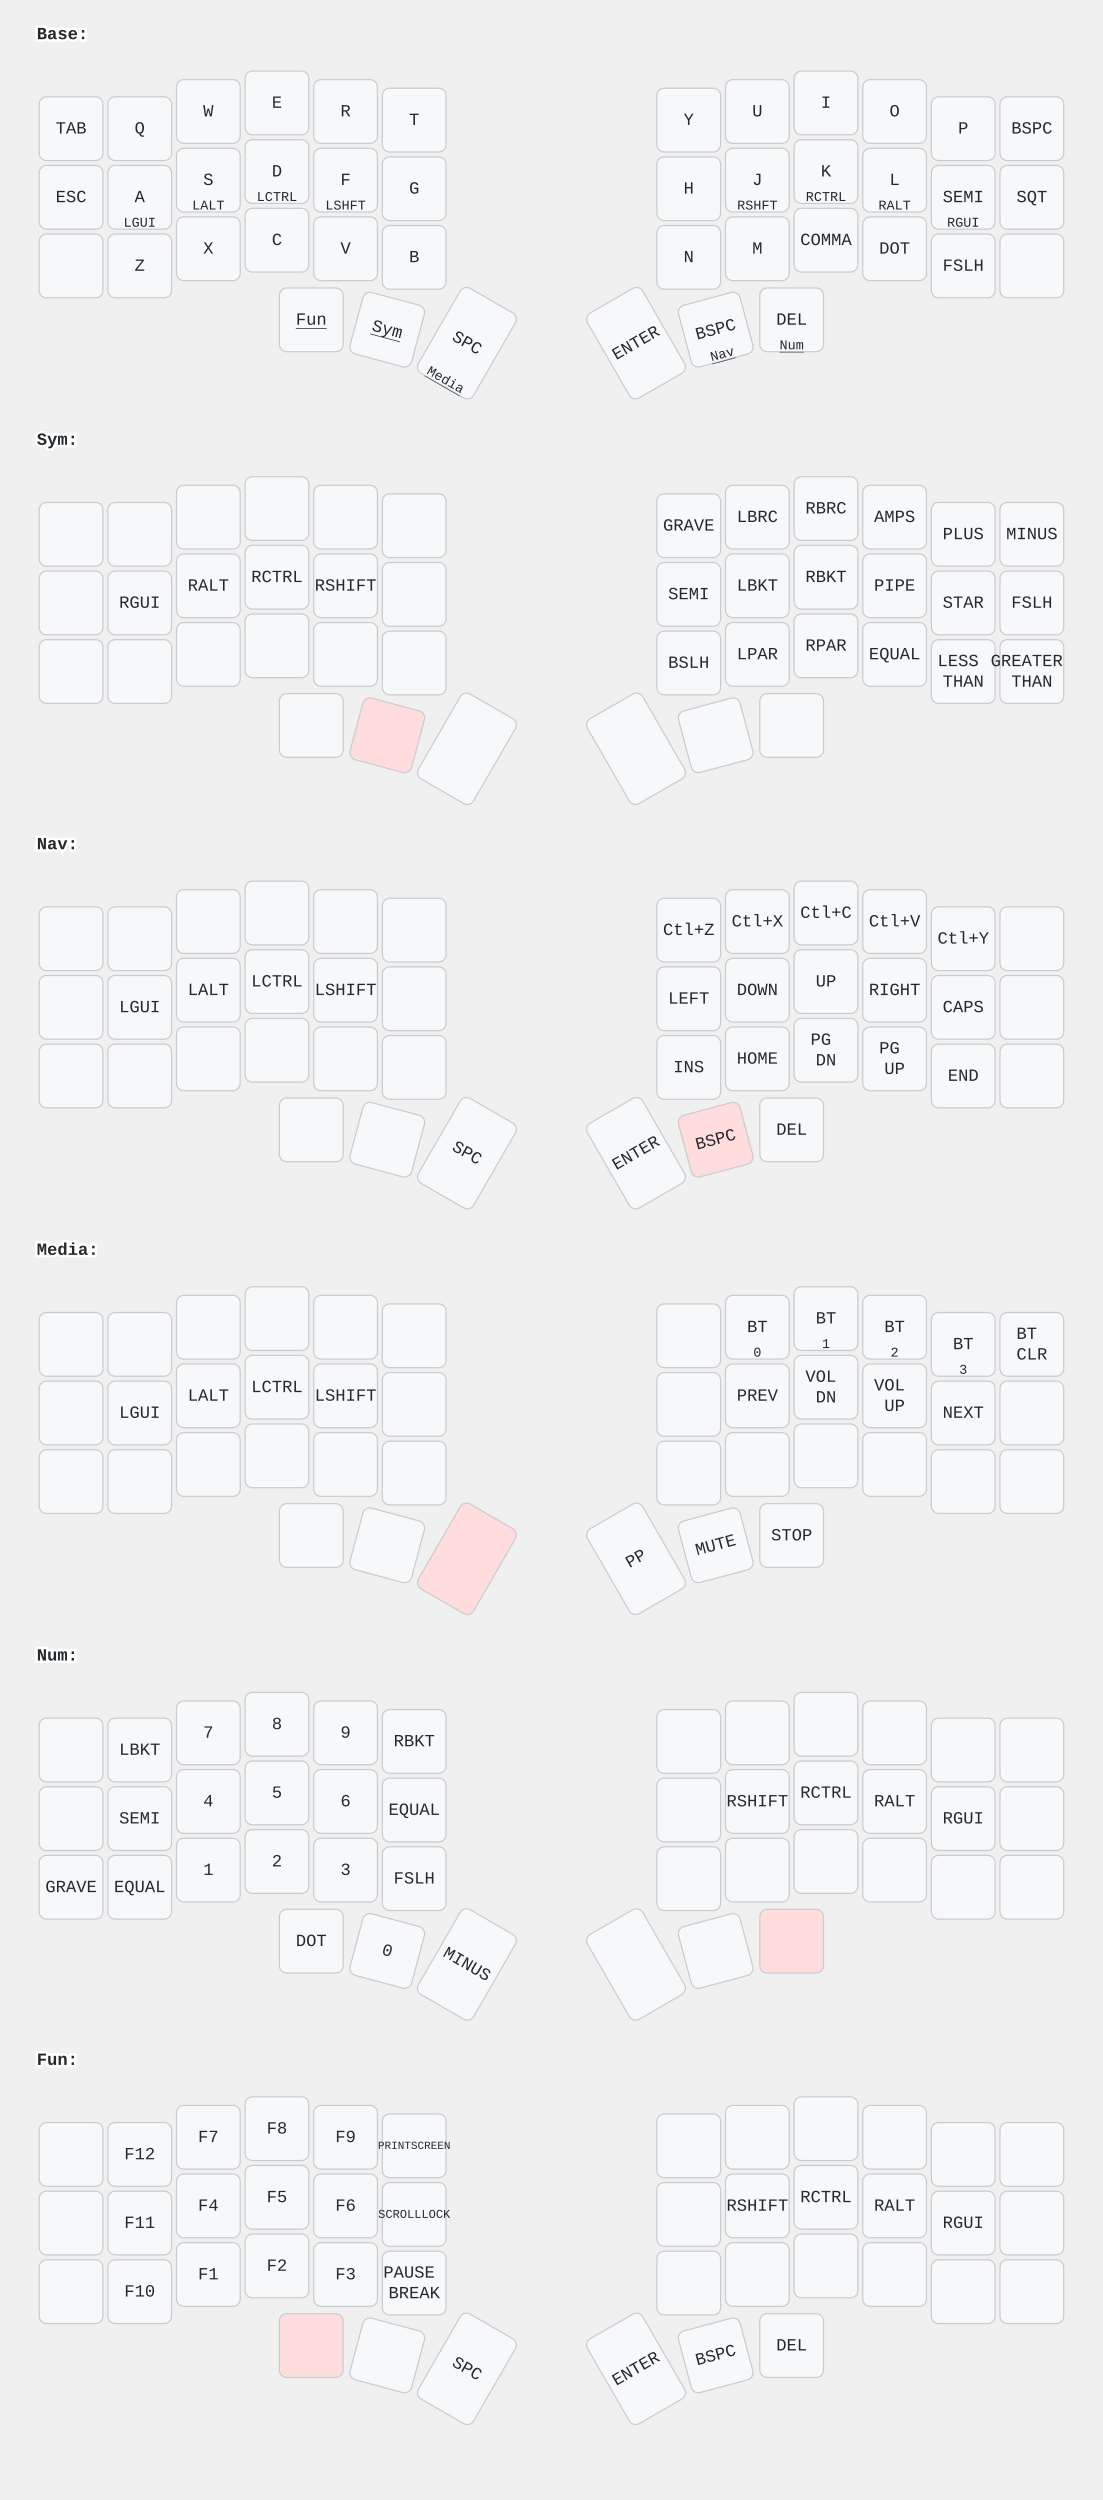
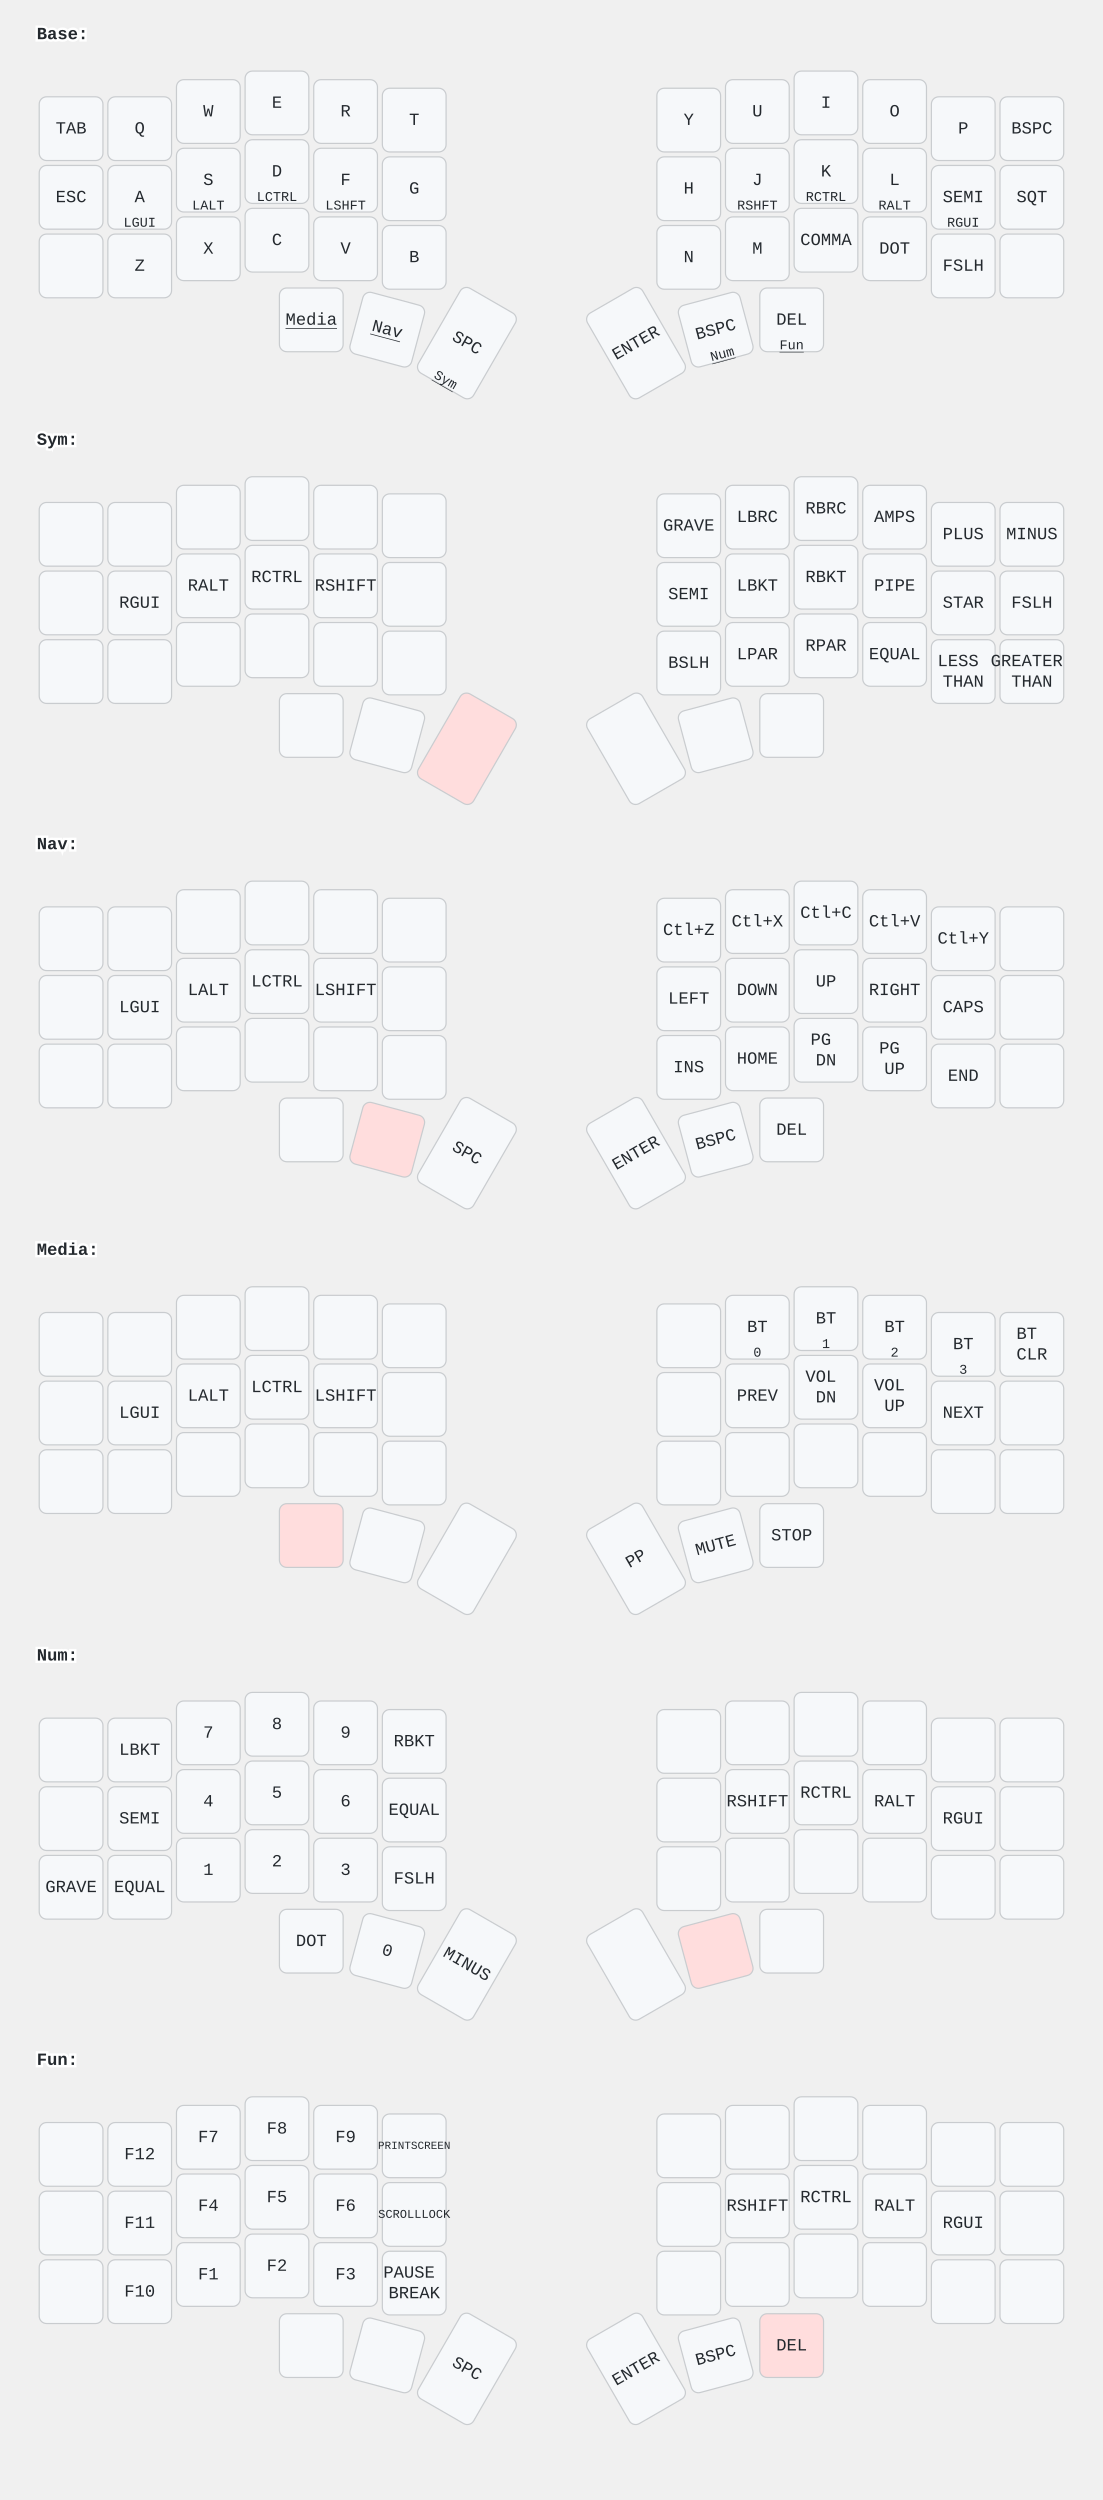
<svg xmlns="http://www.w3.org/2000/svg" width="900" height="2040" viewBox="0 0 900 2040" class="keymap">
  <style>/* inherit to force styles through use tags */
svg path {
    fill: inherit;
}

/* font and background color specifications */
svg.keymap {
    font-family: SFMono-Regular,Consolas,Liberation Mono,Menlo,monospace;
    font-size: 14px;
    font-kerning: normal;
    text-rendering: optimizeLegibility;
    fill: #24292e;
}

/* default key styling */
rect.key {
    fill: #f6f8fa;
}

rect.key, rect.combo {
    stroke: #c9cccf;
    stroke-width: 1;
}

/* default key side styling, only used is draw_key_sides is set */
rect.side {
    filter: brightness(90%);
}

/* color accent for combo boxes */
rect.combo, rect.combo-separate {
    fill: #cdf;
}

/* color accent for held keys */
rect.held, rect.combo.held {
    fill: #fdd;
}

/* color accent for ghost (optional) keys */
rect.ghost, rect.combo.ghost {
    stroke-dasharray: 4, 4;
    stroke-width: 2;
}

text {
    text-anchor: middle;
    dominant-baseline: middle;
}

/* styling for layer labels */
text.label {
    font-weight: bold;
    text-anchor: start;
    stroke: white;
    stroke-width: 4;
    paint-order: stroke;
}

/* styling for optional footer */
text.footer {
    text-anchor: end;
    dominant-baseline: auto;
    stroke: white;
    stroke-width: 4;
    paint-order: stroke;
}

/* styling for combo tap, and key non-tap label text */
text.combo, text.hold, text.shifted, text.left, text.right, text.tl, text.tr, text.bl, text.br {
    font-size: 11px;
}

text.hold, text.bl, text.br {
    text-anchor: middle;
    dominant-baseline: auto;
}

text.shifted, text.tl, text.tr {
    text-anchor: middle;
    dominant-baseline: hanging;
}

text.left, text.tl, text.bl {
    text-anchor: start;
}

text.right, text.tr, text.br {
    text-anchor: end;
}

text.layer-activator {
    text-decoration: underline;
}

/* styling for hold/shifted label text in combo box */
text.combo.hold, text.combo.shifted, text.combo.left, text.combo.right {
    font-size: 8px;
}

/* lighter symbol for transparent keys */
text.trans {
    fill: #7b7e81;
}

/* styling for combo dendrons */
path.combo {
    stroke-width: 1;
    stroke: gray;
    fill: none;
}

/* Start Tabler Icons Cleanup */
/* cannot use height/width with glyphs */
.icon-tabler &gt; path {
    fill: inherit;
    stroke: inherit;
    stroke-width: 2;
}
/* hide tabler's default box */
.icon-tabler &gt; path[stroke="none"][fill="none"] {
    visibility: hidden;
}
/* End Tabler Icons Cleanup */

/* Custom styles can be added here */
</style>
  <g transform="translate(30, 0)" class="layer-Base">
    <text x="0" y="28" class="label" id="Base">Base:</text>
    <g transform="translate(0, 56)">
      <g transform="translate(28, 49)" class="key keypos-0">
        <rect rx="6" ry="6" x="-26" y="-26" width="52" height="52" class="key" />
        <text x="0" y="0" class="key tap">TAB</text>
      </g>
      <g transform="translate(84, 49)" class="key keypos-1">
        <rect rx="6" ry="6" x="-26" y="-26" width="52" height="52" class="key" />
        <text x="0" y="0" class="key tap">Q</text>
      </g>
      <g transform="translate(140, 35)" class="key keypos-2">
        <rect rx="6" ry="6" x="-26" y="-26" width="52" height="52" class="key" />
        <text x="0" y="0" class="key tap">W</text>
      </g>
      <g transform="translate(196, 28)" class="key keypos-3">
        <rect rx="6" ry="6" x="-26" y="-26" width="52" height="52" class="key" />
        <text x="0" y="0" class="key tap">E</text>
      </g>
      <g transform="translate(252, 35)" class="key keypos-4">
        <rect rx="6" ry="6" x="-26" y="-26" width="52" height="52" class="key" />
        <text x="0" y="0" class="key tap">R</text>
      </g>
      <g transform="translate(308, 42)" class="key keypos-5">
        <rect rx="6" ry="6" x="-26" y="-26" width="52" height="52" class="key" />
        <text x="0" y="0" class="key tap">T</text>
      </g>
      <g transform="translate(532, 42)" class="key keypos-6">
        <rect rx="6" ry="6" x="-26" y="-26" width="52" height="52" class="key" />
        <text x="0" y="0" class="key tap">Y</text>
      </g>
      <g transform="translate(588, 35)" class="key keypos-7">
        <rect rx="6" ry="6" x="-26" y="-26" width="52" height="52" class="key" />
        <text x="0" y="0" class="key tap">U</text>
      </g>
      <g transform="translate(644, 28)" class="key keypos-8">
        <rect rx="6" ry="6" x="-26" y="-26" width="52" height="52" class="key" />
        <text x="0" y="0" class="key tap">I</text>
      </g>
      <g transform="translate(700, 35)" class="key keypos-9">
        <rect rx="6" ry="6" x="-26" y="-26" width="52" height="52" class="key" />
        <text x="0" y="0" class="key tap">O</text>
      </g>
      <g transform="translate(756, 49)" class="key keypos-10">
        <rect rx="6" ry="6" x="-26" y="-26" width="52" height="52" class="key" />
        <text x="0" y="0" class="key tap">P</text>
      </g>
      <g transform="translate(812, 49)" class="key keypos-11">
        <rect rx="6" ry="6" x="-26" y="-26" width="52" height="52" class="key" />
        <text x="0" y="0" class="key tap">BSPC</text>
      </g>
      <g transform="translate(28, 105)" class="key keypos-12">
        <rect rx="6" ry="6" x="-26" y="-26" width="52" height="52" class="key" />
        <text x="0" y="0" class="key tap">ESC</text>
      </g>
      <g transform="translate(84, 105)" class="key keypos-13">
        <rect rx="6" ry="6" x="-26" y="-26" width="52" height="52" class="key" />
        <text x="0" y="0" class="key tap">A</text>
        <text x="0" y="24" class="key hold">LGUI</text>
      </g>
      <g transform="translate(140, 91)" class="key keypos-14">
        <rect rx="6" ry="6" x="-26" y="-26" width="52" height="52" class="key" />
        <text x="0" y="0" class="key tap">S</text>
        <text x="0" y="24" class="key hold">LALT</text>
      </g>
      <g transform="translate(196, 84)" class="key keypos-15">
        <rect rx="6" ry="6" x="-26" y="-26" width="52" height="52" class="key" />
        <text x="0" y="0" class="key tap">D</text>
        <text x="0" y="24" class="key hold">LCTRL</text>
      </g>
      <g transform="translate(252, 91)" class="key keypos-16">
        <rect rx="6" ry="6" x="-26" y="-26" width="52" height="52" class="key" />
        <text x="0" y="0" class="key tap">F</text>
        <text x="0" y="24" class="key hold">LSHFT</text>
      </g>
      <g transform="translate(308, 98)" class="key keypos-17">
        <rect rx="6" ry="6" x="-26" y="-26" width="52" height="52" class="key" />
        <text x="0" y="0" class="key tap">G</text>
      </g>
      <g transform="translate(532, 98)" class="key keypos-18">
        <rect rx="6" ry="6" x="-26" y="-26" width="52" height="52" class="key" />
        <text x="0" y="0" class="key tap">H</text>
      </g>
      <g transform="translate(588, 91)" class="key keypos-19">
        <rect rx="6" ry="6" x="-26" y="-26" width="52" height="52" class="key" />
        <text x="0" y="0" class="key tap">J</text>
        <text x="0" y="24" class="key hold">RSHFT</text>
      </g>
      <g transform="translate(644, 84)" class="key keypos-20">
        <rect rx="6" ry="6" x="-26" y="-26" width="52" height="52" class="key" />
        <text x="0" y="0" class="key tap">K</text>
        <text x="0" y="24" class="key hold">RCTRL</text>
      </g>
      <g transform="translate(700, 91)" class="key keypos-21">
        <rect rx="6" ry="6" x="-26" y="-26" width="52" height="52" class="key" />
        <text x="0" y="0" class="key tap">L</text>
        <text x="0" y="24" class="key hold">RALT</text>
      </g>
      <g transform="translate(756, 105)" class="key keypos-22">
        <rect rx="6" ry="6" x="-26" y="-26" width="52" height="52" class="key" />
        <text x="0" y="0" class="key tap">SEMI</text>
        <text x="0" y="24" class="key hold">RGUI</text>
      </g>
      <g transform="translate(812, 105)" class="key keypos-23">
        <rect rx="6" ry="6" x="-26" y="-26" width="52" height="52" class="key" />
        <text x="0" y="0" class="key tap">SQT</text>
      </g>
      <g transform="translate(28, 161)" class="key keypos-24">
        <rect rx="6" ry="6" x="-26" y="-26" width="52" height="52" class="key" />
      </g>
      <g transform="translate(84, 161)" class="key keypos-25">
        <rect rx="6" ry="6" x="-26" y="-26" width="52" height="52" class="key" />
        <text x="0" y="0" class="key tap">Z</text>
      </g>
      <g transform="translate(140, 147)" class="key keypos-26">
        <rect rx="6" ry="6" x="-26" y="-26" width="52" height="52" class="key" />
        <text x="0" y="0" class="key tap">X</text>
      </g>
      <g transform="translate(196, 140)" class="key keypos-27">
        <rect rx="6" ry="6" x="-26" y="-26" width="52" height="52" class="key" />
        <text x="0" y="0" class="key tap">C</text>
      </g>
      <g transform="translate(252, 147)" class="key keypos-28">
        <rect rx="6" ry="6" x="-26" y="-26" width="52" height="52" class="key" />
        <text x="0" y="0" class="key tap">V</text>
      </g>
      <g transform="translate(308, 154)" class="key keypos-29">
        <rect rx="6" ry="6" x="-26" y="-26" width="52" height="52" class="key" />
        <text x="0" y="0" class="key tap">B</text>
      </g>
      <g transform="translate(532, 154)" class="key keypos-30">
        <rect rx="6" ry="6" x="-26" y="-26" width="52" height="52" class="key" />
        <text x="0" y="0" class="key tap">N</text>
      </g>
      <g transform="translate(588, 147)" class="key keypos-31">
        <rect rx="6" ry="6" x="-26" y="-26" width="52" height="52" class="key" />
        <text x="0" y="0" class="key tap">M</text>
      </g>
      <g transform="translate(644, 140)" class="key keypos-32">
        <rect rx="6" ry="6" x="-26" y="-26" width="52" height="52" class="key" />
        <text x="0" y="0" class="key tap">COMMA</text>
      </g>
      <g transform="translate(700, 147)" class="key keypos-33">
        <rect rx="6" ry="6" x="-26" y="-26" width="52" height="52" class="key" />
        <text x="0" y="0" class="key tap">DOT</text>
      </g>
      <g transform="translate(756, 161)" class="key keypos-34">
        <rect rx="6" ry="6" x="-26" y="-26" width="52" height="52" class="key" />
        <text x="0" y="0" class="key tap">FSLH</text>
      </g>
      <g transform="translate(812, 161)" class="key keypos-35">
        <rect rx="6" ry="6" x="-26" y="-26" width="52" height="52" class="key" />
      </g>
      <g transform="translate(224, 205)" class="key keypos-36">
        <rect rx="6" ry="6" x="-26" y="-26" width="52" height="52" class="key" />
-         <a href="#Fun">
-           <text x="0" y="0" class="key tap layer-activator">Fun</text>
+         <a href="#Media">
+           <text x="0" y="0" class="key tap layer-activator">Media</text>
        </a>
      </g>
      <g transform="translate(286, 213) rotate(15.0)" class="key keypos-37">
        <rect rx="6" ry="6" x="-26" y="-26" width="52" height="52" class="key" />
-         <a href="#Sym">
-           <text x="0" y="0" class="key tap layer-activator">Sym</text>
+         <a href="#Nav">
+           <text x="0" y="0" class="key tap layer-activator">Nav</text>
        </a>
      </g>
      <g transform="translate(351, 224) rotate(30.0)" class="key keypos-38">
        <rect rx="6" ry="6" x="-26" y="-40" width="52" height="80" class="key" />
        <text x="0" y="0" class="key tap">SPC</text>
-         <a href="#Media">
-           <text x="0" y="38" class="key hold layer-activator">Media</text>
+         <a href="#Sym">
+           <text x="0" y="38" class="key hold layer-activator">Sym</text>
        </a>
      </g>
      <g transform="translate(489, 224) rotate(-30.0)" class="key keypos-39">
        <rect rx="6" ry="6" x="-26" y="-40" width="52" height="80" class="key" />
        <text x="0" y="0" class="key tap">ENTER</text>
      </g>
      <g transform="translate(554, 213) rotate(-15.0)" class="key keypos-40">
        <rect rx="6" ry="6" x="-26" y="-26" width="52" height="52" class="key" />
        <text x="0" y="0" class="key tap">BSPC</text>
-         <a href="#Nav">
-           <text x="0" y="24" class="key hold layer-activator">Nav</text>
-         </a>
-       </g>
-       <g transform="translate(616, 205)" class="key keypos-41">
-         <rect rx="6" ry="6" x="-26" y="-26" width="52" height="52" class="key" />
-         <text x="0" y="0" class="key tap">DEL</text>
        <a href="#Num">
          <text x="0" y="24" class="key hold layer-activator">Num</text>
+         </a>
+       </g>
+       <g transform="translate(616, 205)" class="key keypos-41">
+         <rect rx="6" ry="6" x="-26" y="-26" width="52" height="52" class="key" />
+         <text x="0" y="0" class="key tap">DEL</text>
+         <a href="#Fun">
+           <text x="0" y="24" class="key hold layer-activator">Fun</text>
        </a>
      </g>
    </g>
  </g>
  <g transform="translate(30, 331)" class="layer-Sym">
    <text x="0" y="28" class="label" id="Sym">Sym:</text>
    <g transform="translate(0, 56)">
      <g transform="translate(28, 49)" class="key keypos-0">
        <rect rx="6" ry="6" x="-26" y="-26" width="52" height="52" class="key" />
      </g>
      <g transform="translate(84, 49)" class="key keypos-1">
        <rect rx="6" ry="6" x="-26" y="-26" width="52" height="52" class="key" />
      </g>
      <g transform="translate(140, 35)" class="key keypos-2">
        <rect rx="6" ry="6" x="-26" y="-26" width="52" height="52" class="key" />
      </g>
      <g transform="translate(196, 28)" class="key keypos-3">
        <rect rx="6" ry="6" x="-26" y="-26" width="52" height="52" class="key" />
      </g>
      <g transform="translate(252, 35)" class="key keypos-4">
        <rect rx="6" ry="6" x="-26" y="-26" width="52" height="52" class="key" />
      </g>
      <g transform="translate(308, 42)" class="key keypos-5">
        <rect rx="6" ry="6" x="-26" y="-26" width="52" height="52" class="key" />
      </g>
      <g transform="translate(532, 42)" class="key keypos-6">
        <rect rx="6" ry="6" x="-26" y="-26" width="52" height="52" class="key" />
        <text x="0" y="0" class="key tap">GRAVE</text>
      </g>
      <g transform="translate(588, 35)" class="key keypos-7">
        <rect rx="6" ry="6" x="-26" y="-26" width="52" height="52" class="key" />
        <text x="0" y="0" class="key tap">LBRC</text>
      </g>
      <g transform="translate(644, 28)" class="key keypos-8">
        <rect rx="6" ry="6" x="-26" y="-26" width="52" height="52" class="key" />
        <text x="0" y="0" class="key tap">RBRC</text>
      </g>
      <g transform="translate(700, 35)" class="key keypos-9">
        <rect rx="6" ry="6" x="-26" y="-26" width="52" height="52" class="key" />
        <text x="0" y="0" class="key tap">AMPS</text>
      </g>
      <g transform="translate(756, 49)" class="key keypos-10">
        <rect rx="6" ry="6" x="-26" y="-26" width="52" height="52" class="key" />
        <text x="0" y="0" class="key tap">PLUS</text>
      </g>
      <g transform="translate(812, 49)" class="key keypos-11">
        <rect rx="6" ry="6" x="-26" y="-26" width="52" height="52" class="key" />
        <text x="0" y="0" class="key tap">MINUS</text>
      </g>
      <g transform="translate(28, 105)" class="key keypos-12">
        <rect rx="6" ry="6" x="-26" y="-26" width="52" height="52" class="key" />
      </g>
      <g transform="translate(84, 105)" class="key keypos-13">
        <rect rx="6" ry="6" x="-26" y="-26" width="52" height="52" class="key" />
        <text x="0" y="0" class="key tap">RGUI</text>
      </g>
      <g transform="translate(140, 91)" class="key keypos-14">
        <rect rx="6" ry="6" x="-26" y="-26" width="52" height="52" class="key" />
        <text x="0" y="0" class="key tap">RALT</text>
      </g>
      <g transform="translate(196, 84)" class="key keypos-15">
        <rect rx="6" ry="6" x="-26" y="-26" width="52" height="52" class="key" />
        <text x="0" y="0" class="key tap">RCTRL</text>
      </g>
      <g transform="translate(252, 91)" class="key keypos-16">
        <rect rx="6" ry="6" x="-26" y="-26" width="52" height="52" class="key" />
        <text x="0" y="0" class="key tap">RSHIFT</text>
      </g>
      <g transform="translate(308, 98)" class="key keypos-17">
        <rect rx="6" ry="6" x="-26" y="-26" width="52" height="52" class="key" />
      </g>
      <g transform="translate(532, 98)" class="key keypos-18">
        <rect rx="6" ry="6" x="-26" y="-26" width="52" height="52" class="key" />
        <text x="0" y="0" class="key tap">SEMI</text>
      </g>
      <g transform="translate(588, 91)" class="key keypos-19">
        <rect rx="6" ry="6" x="-26" y="-26" width="52" height="52" class="key" />
        <text x="0" y="0" class="key tap">LBKT</text>
      </g>
      <g transform="translate(644, 84)" class="key keypos-20">
        <rect rx="6" ry="6" x="-26" y="-26" width="52" height="52" class="key" />
        <text x="0" y="0" class="key tap">RBKT</text>
      </g>
      <g transform="translate(700, 91)" class="key keypos-21">
        <rect rx="6" ry="6" x="-26" y="-26" width="52" height="52" class="key" />
        <text x="0" y="0" class="key tap">PIPE</text>
      </g>
      <g transform="translate(756, 105)" class="key keypos-22">
        <rect rx="6" ry="6" x="-26" y="-26" width="52" height="52" class="key" />
        <text x="0" y="0" class="key tap">STAR</text>
      </g>
      <g transform="translate(812, 105)" class="key keypos-23">
        <rect rx="6" ry="6" x="-26" y="-26" width="52" height="52" class="key" />
        <text x="0" y="0" class="key tap">FSLH</text>
      </g>
      <g transform="translate(28, 161)" class="key keypos-24">
        <rect rx="6" ry="6" x="-26" y="-26" width="52" height="52" class="key" />
      </g>
      <g transform="translate(84, 161)" class="key keypos-25">
        <rect rx="6" ry="6" x="-26" y="-26" width="52" height="52" class="key" />
      </g>
      <g transform="translate(140, 147)" class="key keypos-26">
        <rect rx="6" ry="6" x="-26" y="-26" width="52" height="52" class="key" />
      </g>
      <g transform="translate(196, 140)" class="key keypos-27">
        <rect rx="6" ry="6" x="-26" y="-26" width="52" height="52" class="key" />
      </g>
      <g transform="translate(252, 147)" class="key keypos-28">
        <rect rx="6" ry="6" x="-26" y="-26" width="52" height="52" class="key" />
      </g>
      <g transform="translate(308, 154)" class="key keypos-29">
        <rect rx="6" ry="6" x="-26" y="-26" width="52" height="52" class="key" />
      </g>
      <g transform="translate(532, 154)" class="key keypos-30">
        <rect rx="6" ry="6" x="-26" y="-26" width="52" height="52" class="key" />
        <text x="0" y="0" class="key tap">BSLH</text>
      </g>
      <g transform="translate(588, 147)" class="key keypos-31">
        <rect rx="6" ry="6" x="-26" y="-26" width="52" height="52" class="key" />
        <text x="0" y="0" class="key tap">LPAR</text>
      </g>
      <g transform="translate(644, 140)" class="key keypos-32">
        <rect rx="6" ry="6" x="-26" y="-26" width="52" height="52" class="key" />
        <text x="0" y="0" class="key tap">RPAR</text>
      </g>
      <g transform="translate(700, 147)" class="key keypos-33">
        <rect rx="6" ry="6" x="-26" y="-26" width="52" height="52" class="key" />
        <text x="0" y="0" class="key tap">EQUAL</text>
      </g>
      <g transform="translate(756, 161)" class="key keypos-34">
        <rect rx="6" ry="6" x="-26" y="-26" width="52" height="52" class="key" />
        <text x="0" y="0" class="key tap">
          <tspan x="0" dy="-0.6em">LESS</tspan>
          <tspan x="0" dy="1.2em">THAN</tspan>
        </text>
      </g>
      <g transform="translate(812, 161)" class="key keypos-35">
        <rect rx="6" ry="6" x="-26" y="-26" width="52" height="52" class="key" />
        <text x="0" y="0" class="key tap">
          <tspan x="0" dy="-0.6em">GREATER</tspan>
          <tspan x="0" dy="1.2em">THAN</tspan>
        </text>
      </g>
      <g transform="translate(224, 205)" class="key keypos-36">
        <rect rx="6" ry="6" x="-26" y="-26" width="52" height="52" class="key" />
      </g>
-       <g transform="translate(286, 213) rotate(15.0)" class="key held keypos-37">
-         <rect rx="6" ry="6" x="-26" y="-26" width="52" height="52" class="key held" />
-       </g>
-       <g transform="translate(351, 224) rotate(30.0)" class="key keypos-38">
-         <rect rx="6" ry="6" x="-26" y="-40" width="52" height="80" class="key" />
+       <g transform="translate(286, 213) rotate(15.0)" class="key keypos-37">
+         <rect rx="6" ry="6" x="-26" y="-26" width="52" height="52" class="key" />
+       </g>
+       <g transform="translate(351, 224) rotate(30.0)" class="key held keypos-38">
+         <rect rx="6" ry="6" x="-26" y="-40" width="52" height="80" class="key held" />
      </g>
      <g transform="translate(489, 224) rotate(-30.0)" class="key keypos-39">
        <rect rx="6" ry="6" x="-26" y="-40" width="52" height="80" class="key" />
      </g>
      <g transform="translate(554, 213) rotate(-15.0)" class="key keypos-40">
        <rect rx="6" ry="6" x="-26" y="-26" width="52" height="52" class="key" />
      </g>
      <g transform="translate(616, 205)" class="key keypos-41">
        <rect rx="6" ry="6" x="-26" y="-26" width="52" height="52" class="key" />
      </g>
    </g>
  </g>
  <g transform="translate(30, 661)" class="layer-Nav">
    <text x="0" y="28" class="label" id="Nav">Nav:</text>
    <g transform="translate(0, 56)">
      <g transform="translate(28, 49)" class="key keypos-0">
        <rect rx="6" ry="6" x="-26" y="-26" width="52" height="52" class="key" />
      </g>
      <g transform="translate(84, 49)" class="key keypos-1">
        <rect rx="6" ry="6" x="-26" y="-26" width="52" height="52" class="key" />
      </g>
      <g transform="translate(140, 35)" class="key keypos-2">
        <rect rx="6" ry="6" x="-26" y="-26" width="52" height="52" class="key" />
      </g>
      <g transform="translate(196, 28)" class="key keypos-3">
        <rect rx="6" ry="6" x="-26" y="-26" width="52" height="52" class="key" />
      </g>
      <g transform="translate(252, 35)" class="key keypos-4">
        <rect rx="6" ry="6" x="-26" y="-26" width="52" height="52" class="key" />
      </g>
      <g transform="translate(308, 42)" class="key keypos-5">
        <rect rx="6" ry="6" x="-26" y="-26" width="52" height="52" class="key" />
      </g>
      <g transform="translate(532, 42)" class="key keypos-6">
        <rect rx="6" ry="6" x="-26" y="-26" width="52" height="52" class="key" />
        <text x="0" y="0" class="key tap">Ctl+Z</text>
      </g>
      <g transform="translate(588, 35)" class="key keypos-7">
        <rect rx="6" ry="6" x="-26" y="-26" width="52" height="52" class="key" />
        <text x="0" y="0" class="key tap">Ctl+X</text>
      </g>
      <g transform="translate(644, 28)" class="key keypos-8">
        <rect rx="6" ry="6" x="-26" y="-26" width="52" height="52" class="key" />
        <text x="0" y="0" class="key tap">Ctl+C</text>
      </g>
      <g transform="translate(700, 35)" class="key keypos-9">
        <rect rx="6" ry="6" x="-26" y="-26" width="52" height="52" class="key" />
        <text x="0" y="0" class="key tap">Ctl+V</text>
      </g>
      <g transform="translate(756, 49)" class="key keypos-10">
        <rect rx="6" ry="6" x="-26" y="-26" width="52" height="52" class="key" />
        <text x="0" y="0" class="key tap">Ctl+Y</text>
      </g>
      <g transform="translate(812, 49)" class="key keypos-11">
        <rect rx="6" ry="6" x="-26" y="-26" width="52" height="52" class="key" />
      </g>
      <g transform="translate(28, 105)" class="key keypos-12">
        <rect rx="6" ry="6" x="-26" y="-26" width="52" height="52" class="key" />
      </g>
      <g transform="translate(84, 105)" class="key keypos-13">
        <rect rx="6" ry="6" x="-26" y="-26" width="52" height="52" class="key" />
        <text x="0" y="0" class="key tap">LGUI</text>
      </g>
      <g transform="translate(140, 91)" class="key keypos-14">
        <rect rx="6" ry="6" x="-26" y="-26" width="52" height="52" class="key" />
        <text x="0" y="0" class="key tap">LALT</text>
      </g>
      <g transform="translate(196, 84)" class="key keypos-15">
        <rect rx="6" ry="6" x="-26" y="-26" width="52" height="52" class="key" />
        <text x="0" y="0" class="key tap">LCTRL</text>
      </g>
      <g transform="translate(252, 91)" class="key keypos-16">
        <rect rx="6" ry="6" x="-26" y="-26" width="52" height="52" class="key" />
        <text x="0" y="0" class="key tap">LSHIFT</text>
      </g>
      <g transform="translate(308, 98)" class="key keypos-17">
        <rect rx="6" ry="6" x="-26" y="-26" width="52" height="52" class="key" />
      </g>
      <g transform="translate(532, 98)" class="key keypos-18">
        <rect rx="6" ry="6" x="-26" y="-26" width="52" height="52" class="key" />
        <text x="0" y="0" class="key tap">LEFT</text>
      </g>
      <g transform="translate(588, 91)" class="key keypos-19">
        <rect rx="6" ry="6" x="-26" y="-26" width="52" height="52" class="key" />
        <text x="0" y="0" class="key tap">DOWN</text>
      </g>
      <g transform="translate(644, 84)" class="key keypos-20">
        <rect rx="6" ry="6" x="-26" y="-26" width="52" height="52" class="key" />
        <text x="0" y="0" class="key tap">UP</text>
      </g>
      <g transform="translate(700, 91)" class="key keypos-21">
        <rect rx="6" ry="6" x="-26" y="-26" width="52" height="52" class="key" />
        <text x="0" y="0" class="key tap">RIGHT</text>
      </g>
      <g transform="translate(756, 105)" class="key keypos-22">
        <rect rx="6" ry="6" x="-26" y="-26" width="52" height="52" class="key" />
        <text x="0" y="0" class="key tap">CAPS</text>
      </g>
      <g transform="translate(812, 105)" class="key keypos-23">
        <rect rx="6" ry="6" x="-26" y="-26" width="52" height="52" class="key" />
      </g>
      <g transform="translate(28, 161)" class="key keypos-24">
        <rect rx="6" ry="6" x="-26" y="-26" width="52" height="52" class="key" />
      </g>
      <g transform="translate(84, 161)" class="key keypos-25">
        <rect rx="6" ry="6" x="-26" y="-26" width="52" height="52" class="key" />
      </g>
      <g transform="translate(140, 147)" class="key keypos-26">
        <rect rx="6" ry="6" x="-26" y="-26" width="52" height="52" class="key" />
      </g>
      <g transform="translate(196, 140)" class="key keypos-27">
        <rect rx="6" ry="6" x="-26" y="-26" width="52" height="52" class="key" />
      </g>
      <g transform="translate(252, 147)" class="key keypos-28">
        <rect rx="6" ry="6" x="-26" y="-26" width="52" height="52" class="key" />
      </g>
      <g transform="translate(308, 154)" class="key keypos-29">
        <rect rx="6" ry="6" x="-26" y="-26" width="52" height="52" class="key" />
      </g>
      <g transform="translate(532, 154)" class="key keypos-30">
        <rect rx="6" ry="6" x="-26" y="-26" width="52" height="52" class="key" />
        <text x="0" y="0" class="key tap">INS</text>
      </g>
      <g transform="translate(588, 147)" class="key keypos-31">
        <rect rx="6" ry="6" x="-26" y="-26" width="52" height="52" class="key" />
        <text x="0" y="0" class="key tap">HOME</text>
      </g>
      <g transform="translate(644, 140)" class="key keypos-32">
        <rect rx="6" ry="6" x="-26" y="-26" width="52" height="52" class="key" />
        <text x="0" y="0" class="key tap">
          <tspan x="0" dy="-0.6em">PG</tspan>
          <tspan x="0" dy="1.2em">DN</tspan>
        </text>
      </g>
      <g transform="translate(700, 147)" class="key keypos-33">
        <rect rx="6" ry="6" x="-26" y="-26" width="52" height="52" class="key" />
        <text x="0" y="0" class="key tap">
          <tspan x="0" dy="-0.6em">PG</tspan>
          <tspan x="0" dy="1.2em">UP</tspan>
        </text>
      </g>
      <g transform="translate(756, 161)" class="key keypos-34">
        <rect rx="6" ry="6" x="-26" y="-26" width="52" height="52" class="key" />
        <text x="0" y="0" class="key tap">END</text>
      </g>
      <g transform="translate(812, 161)" class="key keypos-35">
        <rect rx="6" ry="6" x="-26" y="-26" width="52" height="52" class="key" />
      </g>
      <g transform="translate(224, 205)" class="key keypos-36">
        <rect rx="6" ry="6" x="-26" y="-26" width="52" height="52" class="key" />
      </g>
-       <g transform="translate(286, 213) rotate(15.0)" class="key keypos-37">
-         <rect rx="6" ry="6" x="-26" y="-26" width="52" height="52" class="key" />
+       <g transform="translate(286, 213) rotate(15.0)" class="key held keypos-37">
+         <rect rx="6" ry="6" x="-26" y="-26" width="52" height="52" class="key held" />
      </g>
      <g transform="translate(351, 224) rotate(30.0)" class="key keypos-38">
        <rect rx="6" ry="6" x="-26" y="-40" width="52" height="80" class="key" />
        <text x="0" y="0" class="key tap">SPC</text>
      </g>
      <g transform="translate(489, 224) rotate(-30.0)" class="key keypos-39">
        <rect rx="6" ry="6" x="-26" y="-40" width="52" height="80" class="key" />
        <text x="0" y="0" class="key tap">ENTER</text>
      </g>
-       <g transform="translate(554, 213) rotate(-15.0)" class="key held keypos-40">
-         <rect rx="6" ry="6" x="-26" y="-26" width="52" height="52" class="key held" />
-         <text x="0" y="0" class="key held tap">BSPC</text>
+       <g transform="translate(554, 213) rotate(-15.0)" class="key keypos-40">
+         <rect rx="6" ry="6" x="-26" y="-26" width="52" height="52" class="key" />
+         <text x="0" y="0" class="key tap">BSPC</text>
      </g>
      <g transform="translate(616, 205)" class="key keypos-41">
        <rect rx="6" ry="6" x="-26" y="-26" width="52" height="52" class="key" />
        <text x="0" y="0" class="key tap">DEL</text>
      </g>
    </g>
  </g>
  <g transform="translate(30, 992)" class="layer-Media">
    <text x="0" y="28" class="label" id="Media">Media:</text>
    <g transform="translate(0, 56)">
      <g transform="translate(28, 49)" class="key keypos-0">
        <rect rx="6" ry="6" x="-26" y="-26" width="52" height="52" class="key" />
      </g>
      <g transform="translate(84, 49)" class="key keypos-1">
        <rect rx="6" ry="6" x="-26" y="-26" width="52" height="52" class="key" />
      </g>
      <g transform="translate(140, 35)" class="key keypos-2">
        <rect rx="6" ry="6" x="-26" y="-26" width="52" height="52" class="key" />
      </g>
      <g transform="translate(196, 28)" class="key keypos-3">
        <rect rx="6" ry="6" x="-26" y="-26" width="52" height="52" class="key" />
      </g>
      <g transform="translate(252, 35)" class="key keypos-4">
        <rect rx="6" ry="6" x="-26" y="-26" width="52" height="52" class="key" />
      </g>
      <g transform="translate(308, 42)" class="key keypos-5">
        <rect rx="6" ry="6" x="-26" y="-26" width="52" height="52" class="key" />
      </g>
      <g transform="translate(532, 42)" class="key keypos-6">
        <rect rx="6" ry="6" x="-26" y="-26" width="52" height="52" class="key" />
      </g>
      <g transform="translate(588, 35)" class="key keypos-7">
        <rect rx="6" ry="6" x="-26" y="-26" width="52" height="52" class="key" />
        <text x="0" y="0" class="key tap">BT</text>
        <text x="0" y="24" class="key hold">0</text>
      </g>
      <g transform="translate(644, 28)" class="key keypos-8">
        <rect rx="6" ry="6" x="-26" y="-26" width="52" height="52" class="key" />
        <text x="0" y="0" class="key tap">BT</text>
        <text x="0" y="24" class="key hold">1</text>
      </g>
      <g transform="translate(700, 35)" class="key keypos-9">
        <rect rx="6" ry="6" x="-26" y="-26" width="52" height="52" class="key" />
        <text x="0" y="0" class="key tap">BT</text>
        <text x="0" y="24" class="key hold">2</text>
      </g>
      <g transform="translate(756, 49)" class="key keypos-10">
        <rect rx="6" ry="6" x="-26" y="-26" width="52" height="52" class="key" />
        <text x="0" y="0" class="key tap">BT</text>
        <text x="0" y="24" class="key hold">3</text>
      </g>
      <g transform="translate(812, 49)" class="key keypos-11">
        <rect rx="6" ry="6" x="-26" y="-26" width="52" height="52" class="key" />
        <text x="0" y="0" class="key tap">
          <tspan x="0" dy="-0.6em">BT</tspan>
          <tspan x="0" dy="1.2em">CLR</tspan>
        </text>
      </g>
      <g transform="translate(28, 105)" class="key keypos-12">
        <rect rx="6" ry="6" x="-26" y="-26" width="52" height="52" class="key" />
      </g>
      <g transform="translate(84, 105)" class="key keypos-13">
        <rect rx="6" ry="6" x="-26" y="-26" width="52" height="52" class="key" />
        <text x="0" y="0" class="key tap">LGUI</text>
      </g>
      <g transform="translate(140, 91)" class="key keypos-14">
        <rect rx="6" ry="6" x="-26" y="-26" width="52" height="52" class="key" />
        <text x="0" y="0" class="key tap">LALT</text>
      </g>
      <g transform="translate(196, 84)" class="key keypos-15">
        <rect rx="6" ry="6" x="-26" y="-26" width="52" height="52" class="key" />
        <text x="0" y="0" class="key tap">LCTRL</text>
      </g>
      <g transform="translate(252, 91)" class="key keypos-16">
        <rect rx="6" ry="6" x="-26" y="-26" width="52" height="52" class="key" />
        <text x="0" y="0" class="key tap">LSHIFT</text>
      </g>
      <g transform="translate(308, 98)" class="key keypos-17">
        <rect rx="6" ry="6" x="-26" y="-26" width="52" height="52" class="key" />
      </g>
      <g transform="translate(532, 98)" class="key keypos-18">
        <rect rx="6" ry="6" x="-26" y="-26" width="52" height="52" class="key" />
      </g>
      <g transform="translate(588, 91)" class="key keypos-19">
        <rect rx="6" ry="6" x="-26" y="-26" width="52" height="52" class="key" />
        <text x="0" y="0" class="key tap">PREV</text>
      </g>
      <g transform="translate(644, 84)" class="key keypos-20">
        <rect rx="6" ry="6" x="-26" y="-26" width="52" height="52" class="key" />
        <text x="0" y="0" class="key tap">
          <tspan x="0" dy="-0.6em">VOL</tspan>
          <tspan x="0" dy="1.2em">DN</tspan>
        </text>
      </g>
      <g transform="translate(700, 91)" class="key keypos-21">
        <rect rx="6" ry="6" x="-26" y="-26" width="52" height="52" class="key" />
        <text x="0" y="0" class="key tap">
          <tspan x="0" dy="-0.6em">VOL</tspan>
          <tspan x="0" dy="1.2em">UP</tspan>
        </text>
      </g>
      <g transform="translate(756, 105)" class="key keypos-22">
        <rect rx="6" ry="6" x="-26" y="-26" width="52" height="52" class="key" />
        <text x="0" y="0" class="key tap">NEXT</text>
      </g>
      <g transform="translate(812, 105)" class="key keypos-23">
        <rect rx="6" ry="6" x="-26" y="-26" width="52" height="52" class="key" />
      </g>
      <g transform="translate(28, 161)" class="key keypos-24">
        <rect rx="6" ry="6" x="-26" y="-26" width="52" height="52" class="key" />
      </g>
      <g transform="translate(84, 161)" class="key keypos-25">
        <rect rx="6" ry="6" x="-26" y="-26" width="52" height="52" class="key" />
      </g>
      <g transform="translate(140, 147)" class="key keypos-26">
        <rect rx="6" ry="6" x="-26" y="-26" width="52" height="52" class="key" />
      </g>
      <g transform="translate(196, 140)" class="key keypos-27">
        <rect rx="6" ry="6" x="-26" y="-26" width="52" height="52" class="key" />
      </g>
      <g transform="translate(252, 147)" class="key keypos-28">
        <rect rx="6" ry="6" x="-26" y="-26" width="52" height="52" class="key" />
      </g>
      <g transform="translate(308, 154)" class="key keypos-29">
        <rect rx="6" ry="6" x="-26" y="-26" width="52" height="52" class="key" />
      </g>
      <g transform="translate(532, 154)" class="key keypos-30">
        <rect rx="6" ry="6" x="-26" y="-26" width="52" height="52" class="key" />
      </g>
      <g transform="translate(588, 147)" class="key keypos-31">
        <rect rx="6" ry="6" x="-26" y="-26" width="52" height="52" class="key" />
      </g>
      <g transform="translate(644, 140)" class="key keypos-32">
        <rect rx="6" ry="6" x="-26" y="-26" width="52" height="52" class="key" />
      </g>
      <g transform="translate(700, 147)" class="key keypos-33">
        <rect rx="6" ry="6" x="-26" y="-26" width="52" height="52" class="key" />
      </g>
      <g transform="translate(756, 161)" class="key keypos-34">
        <rect rx="6" ry="6" x="-26" y="-26" width="52" height="52" class="key" />
      </g>
      <g transform="translate(812, 161)" class="key keypos-35">
        <rect rx="6" ry="6" x="-26" y="-26" width="52" height="52" class="key" />
      </g>
-       <g transform="translate(224, 205)" class="key keypos-36">
-         <rect rx="6" ry="6" x="-26" y="-26" width="52" height="52" class="key" />
+       <g transform="translate(224, 205)" class="key held keypos-36">
+         <rect rx="6" ry="6" x="-26" y="-26" width="52" height="52" class="key held" />
      </g>
      <g transform="translate(286, 213) rotate(15.0)" class="key keypos-37">
        <rect rx="6" ry="6" x="-26" y="-26" width="52" height="52" class="key" />
      </g>
-       <g transform="translate(351, 224) rotate(30.0)" class="key held keypos-38">
-         <rect rx="6" ry="6" x="-26" y="-40" width="52" height="80" class="key held" />
+       <g transform="translate(351, 224) rotate(30.0)" class="key keypos-38">
+         <rect rx="6" ry="6" x="-26" y="-40" width="52" height="80" class="key" />
      </g>
      <g transform="translate(489, 224) rotate(-30.0)" class="key keypos-39">
        <rect rx="6" ry="6" x="-26" y="-40" width="52" height="80" class="key" />
        <text x="0" y="0" class="key tap">PP</text>
      </g>
      <g transform="translate(554, 213) rotate(-15.0)" class="key keypos-40">
        <rect rx="6" ry="6" x="-26" y="-26" width="52" height="52" class="key" />
        <text x="0" y="0" class="key tap">MUTE</text>
      </g>
      <g transform="translate(616, 205)" class="key keypos-41">
        <rect rx="6" ry="6" x="-26" y="-26" width="52" height="52" class="key" />
        <text x="0" y="0" class="key tap">STOP</text>
      </g>
    </g>
  </g>
  <g transform="translate(30, 1323)" class="layer-Num">
    <text x="0" y="28" class="label" id="Num">Num:</text>
    <g transform="translate(0, 56)">
      <g transform="translate(28, 49)" class="key keypos-0">
        <rect rx="6" ry="6" x="-26" y="-26" width="52" height="52" class="key" />
      </g>
      <g transform="translate(84, 49)" class="key keypos-1">
        <rect rx="6" ry="6" x="-26" y="-26" width="52" height="52" class="key" />
        <text x="0" y="0" class="key tap">LBKT</text>
      </g>
      <g transform="translate(140, 35)" class="key keypos-2">
        <rect rx="6" ry="6" x="-26" y="-26" width="52" height="52" class="key" />
        <text x="0" y="0" class="key tap">7</text>
      </g>
      <g transform="translate(196, 28)" class="key keypos-3">
        <rect rx="6" ry="6" x="-26" y="-26" width="52" height="52" class="key" />
        <text x="0" y="0" class="key tap">8</text>
      </g>
      <g transform="translate(252, 35)" class="key keypos-4">
        <rect rx="6" ry="6" x="-26" y="-26" width="52" height="52" class="key" />
        <text x="0" y="0" class="key tap">9</text>
      </g>
      <g transform="translate(308, 42)" class="key keypos-5">
        <rect rx="6" ry="6" x="-26" y="-26" width="52" height="52" class="key" />
        <text x="0" y="0" class="key tap">RBKT</text>
      </g>
      <g transform="translate(532, 42)" class="key keypos-6">
        <rect rx="6" ry="6" x="-26" y="-26" width="52" height="52" class="key" />
      </g>
      <g transform="translate(588, 35)" class="key keypos-7">
        <rect rx="6" ry="6" x="-26" y="-26" width="52" height="52" class="key" />
      </g>
      <g transform="translate(644, 28)" class="key keypos-8">
        <rect rx="6" ry="6" x="-26" y="-26" width="52" height="52" class="key" />
      </g>
      <g transform="translate(700, 35)" class="key keypos-9">
        <rect rx="6" ry="6" x="-26" y="-26" width="52" height="52" class="key" />
      </g>
      <g transform="translate(756, 49)" class="key keypos-10">
        <rect rx="6" ry="6" x="-26" y="-26" width="52" height="52" class="key" />
      </g>
      <g transform="translate(812, 49)" class="key keypos-11">
        <rect rx="6" ry="6" x="-26" y="-26" width="52" height="52" class="key" />
      </g>
      <g transform="translate(28, 105)" class="key keypos-12">
        <rect rx="6" ry="6" x="-26" y="-26" width="52" height="52" class="key" />
      </g>
      <g transform="translate(84, 105)" class="key keypos-13">
        <rect rx="6" ry="6" x="-26" y="-26" width="52" height="52" class="key" />
        <text x="0" y="0" class="key tap">SEMI</text>
      </g>
      <g transform="translate(140, 91)" class="key keypos-14">
        <rect rx="6" ry="6" x="-26" y="-26" width="52" height="52" class="key" />
        <text x="0" y="0" class="key tap">4</text>
      </g>
      <g transform="translate(196, 84)" class="key keypos-15">
        <rect rx="6" ry="6" x="-26" y="-26" width="52" height="52" class="key" />
        <text x="0" y="0" class="key tap">5</text>
      </g>
      <g transform="translate(252, 91)" class="key keypos-16">
        <rect rx="6" ry="6" x="-26" y="-26" width="52" height="52" class="key" />
        <text x="0" y="0" class="key tap">6</text>
      </g>
      <g transform="translate(308, 98)" class="key keypos-17">
        <rect rx="6" ry="6" x="-26" y="-26" width="52" height="52" class="key" />
        <text x="0" y="0" class="key tap">EQUAL</text>
      </g>
      <g transform="translate(532, 98)" class="key keypos-18">
        <rect rx="6" ry="6" x="-26" y="-26" width="52" height="52" class="key" />
      </g>
      <g transform="translate(588, 91)" class="key keypos-19">
        <rect rx="6" ry="6" x="-26" y="-26" width="52" height="52" class="key" />
        <text x="0" y="0" class="key tap">RSHIFT</text>
      </g>
      <g transform="translate(644, 84)" class="key keypos-20">
        <rect rx="6" ry="6" x="-26" y="-26" width="52" height="52" class="key" />
        <text x="0" y="0" class="key tap">RCTRL</text>
      </g>
      <g transform="translate(700, 91)" class="key keypos-21">
        <rect rx="6" ry="6" x="-26" y="-26" width="52" height="52" class="key" />
        <text x="0" y="0" class="key tap">RALT</text>
      </g>
      <g transform="translate(756, 105)" class="key keypos-22">
        <rect rx="6" ry="6" x="-26" y="-26" width="52" height="52" class="key" />
        <text x="0" y="0" class="key tap">RGUI</text>
      </g>
      <g transform="translate(812, 105)" class="key keypos-23">
        <rect rx="6" ry="6" x="-26" y="-26" width="52" height="52" class="key" />
      </g>
      <g transform="translate(28, 161)" class="key keypos-24">
        <rect rx="6" ry="6" x="-26" y="-26" width="52" height="52" class="key" />
        <text x="0" y="0" class="key tap">GRAVE</text>
      </g>
      <g transform="translate(84, 161)" class="key keypos-25">
        <rect rx="6" ry="6" x="-26" y="-26" width="52" height="52" class="key" />
        <text x="0" y="0" class="key tap">EQUAL</text>
      </g>
      <g transform="translate(140, 147)" class="key keypos-26">
        <rect rx="6" ry="6" x="-26" y="-26" width="52" height="52" class="key" />
        <text x="0" y="0" class="key tap">1</text>
      </g>
      <g transform="translate(196, 140)" class="key keypos-27">
        <rect rx="6" ry="6" x="-26" y="-26" width="52" height="52" class="key" />
        <text x="0" y="0" class="key tap">2</text>
      </g>
      <g transform="translate(252, 147)" class="key keypos-28">
        <rect rx="6" ry="6" x="-26" y="-26" width="52" height="52" class="key" />
        <text x="0" y="0" class="key tap">3</text>
      </g>
      <g transform="translate(308, 154)" class="key keypos-29">
        <rect rx="6" ry="6" x="-26" y="-26" width="52" height="52" class="key" />
        <text x="0" y="0" class="key tap">FSLH</text>
      </g>
      <g transform="translate(532, 154)" class="key keypos-30">
        <rect rx="6" ry="6" x="-26" y="-26" width="52" height="52" class="key" />
      </g>
      <g transform="translate(588, 147)" class="key keypos-31">
        <rect rx="6" ry="6" x="-26" y="-26" width="52" height="52" class="key" />
      </g>
      <g transform="translate(644, 140)" class="key keypos-32">
        <rect rx="6" ry="6" x="-26" y="-26" width="52" height="52" class="key" />
      </g>
      <g transform="translate(700, 147)" class="key keypos-33">
        <rect rx="6" ry="6" x="-26" y="-26" width="52" height="52" class="key" />
      </g>
      <g transform="translate(756, 161)" class="key keypos-34">
        <rect rx="6" ry="6" x="-26" y="-26" width="52" height="52" class="key" />
      </g>
      <g transform="translate(812, 161)" class="key keypos-35">
        <rect rx="6" ry="6" x="-26" y="-26" width="52" height="52" class="key" />
      </g>
      <g transform="translate(224, 205)" class="key keypos-36">
        <rect rx="6" ry="6" x="-26" y="-26" width="52" height="52" class="key" />
        <text x="0" y="0" class="key tap">DOT</text>
      </g>
      <g transform="translate(286, 213) rotate(15.0)" class="key keypos-37">
        <rect rx="6" ry="6" x="-26" y="-26" width="52" height="52" class="key" />
        <text x="0" y="0" class="key tap">0</text>
      </g>
      <g transform="translate(351, 224) rotate(30.0)" class="key keypos-38">
        <rect rx="6" ry="6" x="-26" y="-40" width="52" height="80" class="key" />
        <text x="0" y="0" class="key tap">MINUS</text>
      </g>
      <g transform="translate(489, 224) rotate(-30.0)" class="key keypos-39">
        <rect rx="6" ry="6" x="-26" y="-40" width="52" height="80" class="key" />
      </g>
-       <g transform="translate(554, 213) rotate(-15.0)" class="key keypos-40">
-         <rect rx="6" ry="6" x="-26" y="-26" width="52" height="52" class="key" />
-       </g>
-       <g transform="translate(616, 205)" class="key held keypos-41">
+       <g transform="translate(554, 213) rotate(-15.0)" class="key held keypos-40">
        <rect rx="6" ry="6" x="-26" y="-26" width="52" height="52" class="key held" />
+       </g>
+       <g transform="translate(616, 205)" class="key keypos-41">
+         <rect rx="6" ry="6" x="-26" y="-26" width="52" height="52" class="key" />
      </g>
    </g>
  </g>
  <g transform="translate(30, 1653)" class="layer-Fun">
    <text x="0" y="28" class="label" id="Fun">Fun:</text>
    <g transform="translate(0, 56)">
      <g transform="translate(28, 49)" class="key keypos-0">
        <rect rx="6" ry="6" x="-26" y="-26" width="52" height="52" class="key" />
      </g>
      <g transform="translate(84, 49)" class="key keypos-1">
        <rect rx="6" ry="6" x="-26" y="-26" width="52" height="52" class="key" />
        <text x="0" y="0" class="key tap">F12</text>
      </g>
      <g transform="translate(140, 35)" class="key keypos-2">
        <rect rx="6" ry="6" x="-26" y="-26" width="52" height="52" class="key" />
        <text x="0" y="0" class="key tap">F7</text>
      </g>
      <g transform="translate(196, 28)" class="key keypos-3">
        <rect rx="6" ry="6" x="-26" y="-26" width="52" height="52" class="key" />
        <text x="0" y="0" class="key tap">F8</text>
      </g>
      <g transform="translate(252, 35)" class="key keypos-4">
        <rect rx="6" ry="6" x="-26" y="-26" width="52" height="52" class="key" />
        <text x="0" y="0" class="key tap">F9</text>
      </g>
      <g transform="translate(308, 42)" class="key keypos-5">
        <rect rx="6" ry="6" x="-26" y="-26" width="52" height="52" class="key" />
        <text x="0" y="0" class="key tap">
          <tspan style="font-size: 64%">PRINTSCREEN</tspan>
        </text>
      </g>
      <g transform="translate(532, 42)" class="key keypos-6">
        <rect rx="6" ry="6" x="-26" y="-26" width="52" height="52" class="key" />
      </g>
      <g transform="translate(588, 35)" class="key keypos-7">
        <rect rx="6" ry="6" x="-26" y="-26" width="52" height="52" class="key" />
      </g>
      <g transform="translate(644, 28)" class="key keypos-8">
        <rect rx="6" ry="6" x="-26" y="-26" width="52" height="52" class="key" />
      </g>
      <g transform="translate(700, 35)" class="key keypos-9">
        <rect rx="6" ry="6" x="-26" y="-26" width="52" height="52" class="key" />
      </g>
      <g transform="translate(756, 49)" class="key keypos-10">
        <rect rx="6" ry="6" x="-26" y="-26" width="52" height="52" class="key" />
      </g>
      <g transform="translate(812, 49)" class="key keypos-11">
        <rect rx="6" ry="6" x="-26" y="-26" width="52" height="52" class="key" />
      </g>
      <g transform="translate(28, 105)" class="key keypos-12">
        <rect rx="6" ry="6" x="-26" y="-26" width="52" height="52" class="key" />
      </g>
      <g transform="translate(84, 105)" class="key keypos-13">
        <rect rx="6" ry="6" x="-26" y="-26" width="52" height="52" class="key" />
        <text x="0" y="0" class="key tap">F11</text>
      </g>
      <g transform="translate(140, 91)" class="key keypos-14">
        <rect rx="6" ry="6" x="-26" y="-26" width="52" height="52" class="key" />
        <text x="0" y="0" class="key tap">F4</text>
      </g>
      <g transform="translate(196, 84)" class="key keypos-15">
        <rect rx="6" ry="6" x="-26" y="-26" width="52" height="52" class="key" />
        <text x="0" y="0" class="key tap">F5</text>
      </g>
      <g transform="translate(252, 91)" class="key keypos-16">
        <rect rx="6" ry="6" x="-26" y="-26" width="52" height="52" class="key" />
        <text x="0" y="0" class="key tap">F6</text>
      </g>
      <g transform="translate(308, 98)" class="key keypos-17">
        <rect rx="6" ry="6" x="-26" y="-26" width="52" height="52" class="key" />
        <text x="0" y="0" class="key tap">
          <tspan style="font-size: 70%">SCROLLLOCK</tspan>
        </text>
      </g>
      <g transform="translate(532, 98)" class="key keypos-18">
        <rect rx="6" ry="6" x="-26" y="-26" width="52" height="52" class="key" />
      </g>
      <g transform="translate(588, 91)" class="key keypos-19">
        <rect rx="6" ry="6" x="-26" y="-26" width="52" height="52" class="key" />
        <text x="0" y="0" class="key tap">RSHIFT</text>
      </g>
      <g transform="translate(644, 84)" class="key keypos-20">
        <rect rx="6" ry="6" x="-26" y="-26" width="52" height="52" class="key" />
        <text x="0" y="0" class="key tap">RCTRL</text>
      </g>
      <g transform="translate(700, 91)" class="key keypos-21">
        <rect rx="6" ry="6" x="-26" y="-26" width="52" height="52" class="key" />
        <text x="0" y="0" class="key tap">RALT</text>
      </g>
      <g transform="translate(756, 105)" class="key keypos-22">
        <rect rx="6" ry="6" x="-26" y="-26" width="52" height="52" class="key" />
        <text x="0" y="0" class="key tap">RGUI</text>
      </g>
      <g transform="translate(812, 105)" class="key keypos-23">
        <rect rx="6" ry="6" x="-26" y="-26" width="52" height="52" class="key" />
      </g>
      <g transform="translate(28, 161)" class="key keypos-24">
        <rect rx="6" ry="6" x="-26" y="-26" width="52" height="52" class="key" />
      </g>
      <g transform="translate(84, 161)" class="key keypos-25">
        <rect rx="6" ry="6" x="-26" y="-26" width="52" height="52" class="key" />
        <text x="0" y="0" class="key tap">F10</text>
      </g>
      <g transform="translate(140, 147)" class="key keypos-26">
        <rect rx="6" ry="6" x="-26" y="-26" width="52" height="52" class="key" />
        <text x="0" y="0" class="key tap">F1</text>
      </g>
      <g transform="translate(196, 140)" class="key keypos-27">
        <rect rx="6" ry="6" x="-26" y="-26" width="52" height="52" class="key" />
        <text x="0" y="0" class="key tap">F2</text>
      </g>
      <g transform="translate(252, 147)" class="key keypos-28">
        <rect rx="6" ry="6" x="-26" y="-26" width="52" height="52" class="key" />
        <text x="0" y="0" class="key tap">F3</text>
      </g>
      <g transform="translate(308, 154)" class="key keypos-29">
        <rect rx="6" ry="6" x="-26" y="-26" width="52" height="52" class="key" />
        <text x="0" y="0" class="key tap">
          <tspan x="0" dy="-0.6em">PAUSE</tspan>
          <tspan x="0" dy="1.2em">BREAK</tspan>
        </text>
      </g>
      <g transform="translate(532, 154)" class="key keypos-30">
        <rect rx="6" ry="6" x="-26" y="-26" width="52" height="52" class="key" />
      </g>
      <g transform="translate(588, 147)" class="key keypos-31">
        <rect rx="6" ry="6" x="-26" y="-26" width="52" height="52" class="key" />
      </g>
      <g transform="translate(644, 140)" class="key keypos-32">
        <rect rx="6" ry="6" x="-26" y="-26" width="52" height="52" class="key" />
      </g>
      <g transform="translate(700, 147)" class="key keypos-33">
        <rect rx="6" ry="6" x="-26" y="-26" width="52" height="52" class="key" />
      </g>
      <g transform="translate(756, 161)" class="key keypos-34">
        <rect rx="6" ry="6" x="-26" y="-26" width="52" height="52" class="key" />
      </g>
      <g transform="translate(812, 161)" class="key keypos-35">
        <rect rx="6" ry="6" x="-26" y="-26" width="52" height="52" class="key" />
      </g>
-       <g transform="translate(224, 205)" class="key held keypos-36">
-         <rect rx="6" ry="6" x="-26" y="-26" width="52" height="52" class="key held" />
+       <g transform="translate(224, 205)" class="key keypos-36">
+         <rect rx="6" ry="6" x="-26" y="-26" width="52" height="52" class="key" />
      </g>
      <g transform="translate(286, 213) rotate(15.0)" class="key keypos-37">
        <rect rx="6" ry="6" x="-26" y="-26" width="52" height="52" class="key" />
      </g>
      <g transform="translate(351, 224) rotate(30.0)" class="key keypos-38">
        <rect rx="6" ry="6" x="-26" y="-40" width="52" height="80" class="key" />
        <text x="0" y="0" class="key tap">SPC</text>
      </g>
      <g transform="translate(489, 224) rotate(-30.0)" class="key keypos-39">
        <rect rx="6" ry="6" x="-26" y="-40" width="52" height="80" class="key" />
        <text x="0" y="0" class="key tap">ENTER</text>
      </g>
      <g transform="translate(554, 213) rotate(-15.0)" class="key keypos-40">
        <rect rx="6" ry="6" x="-26" y="-26" width="52" height="52" class="key" />
        <text x="0" y="0" class="key tap">BSPC</text>
      </g>
-       <g transform="translate(616, 205)" class="key keypos-41">
-         <rect rx="6" ry="6" x="-26" y="-26" width="52" height="52" class="key" />
-         <text x="0" y="0" class="key tap">DEL</text>
+       <g transform="translate(616, 205)" class="key held keypos-41">
+         <rect rx="6" ry="6" x="-26" y="-26" width="52" height="52" class="key held" />
+         <text x="0" y="0" class="key held tap">DEL</text>
      </g>
    </g>
  </g>
</svg>
